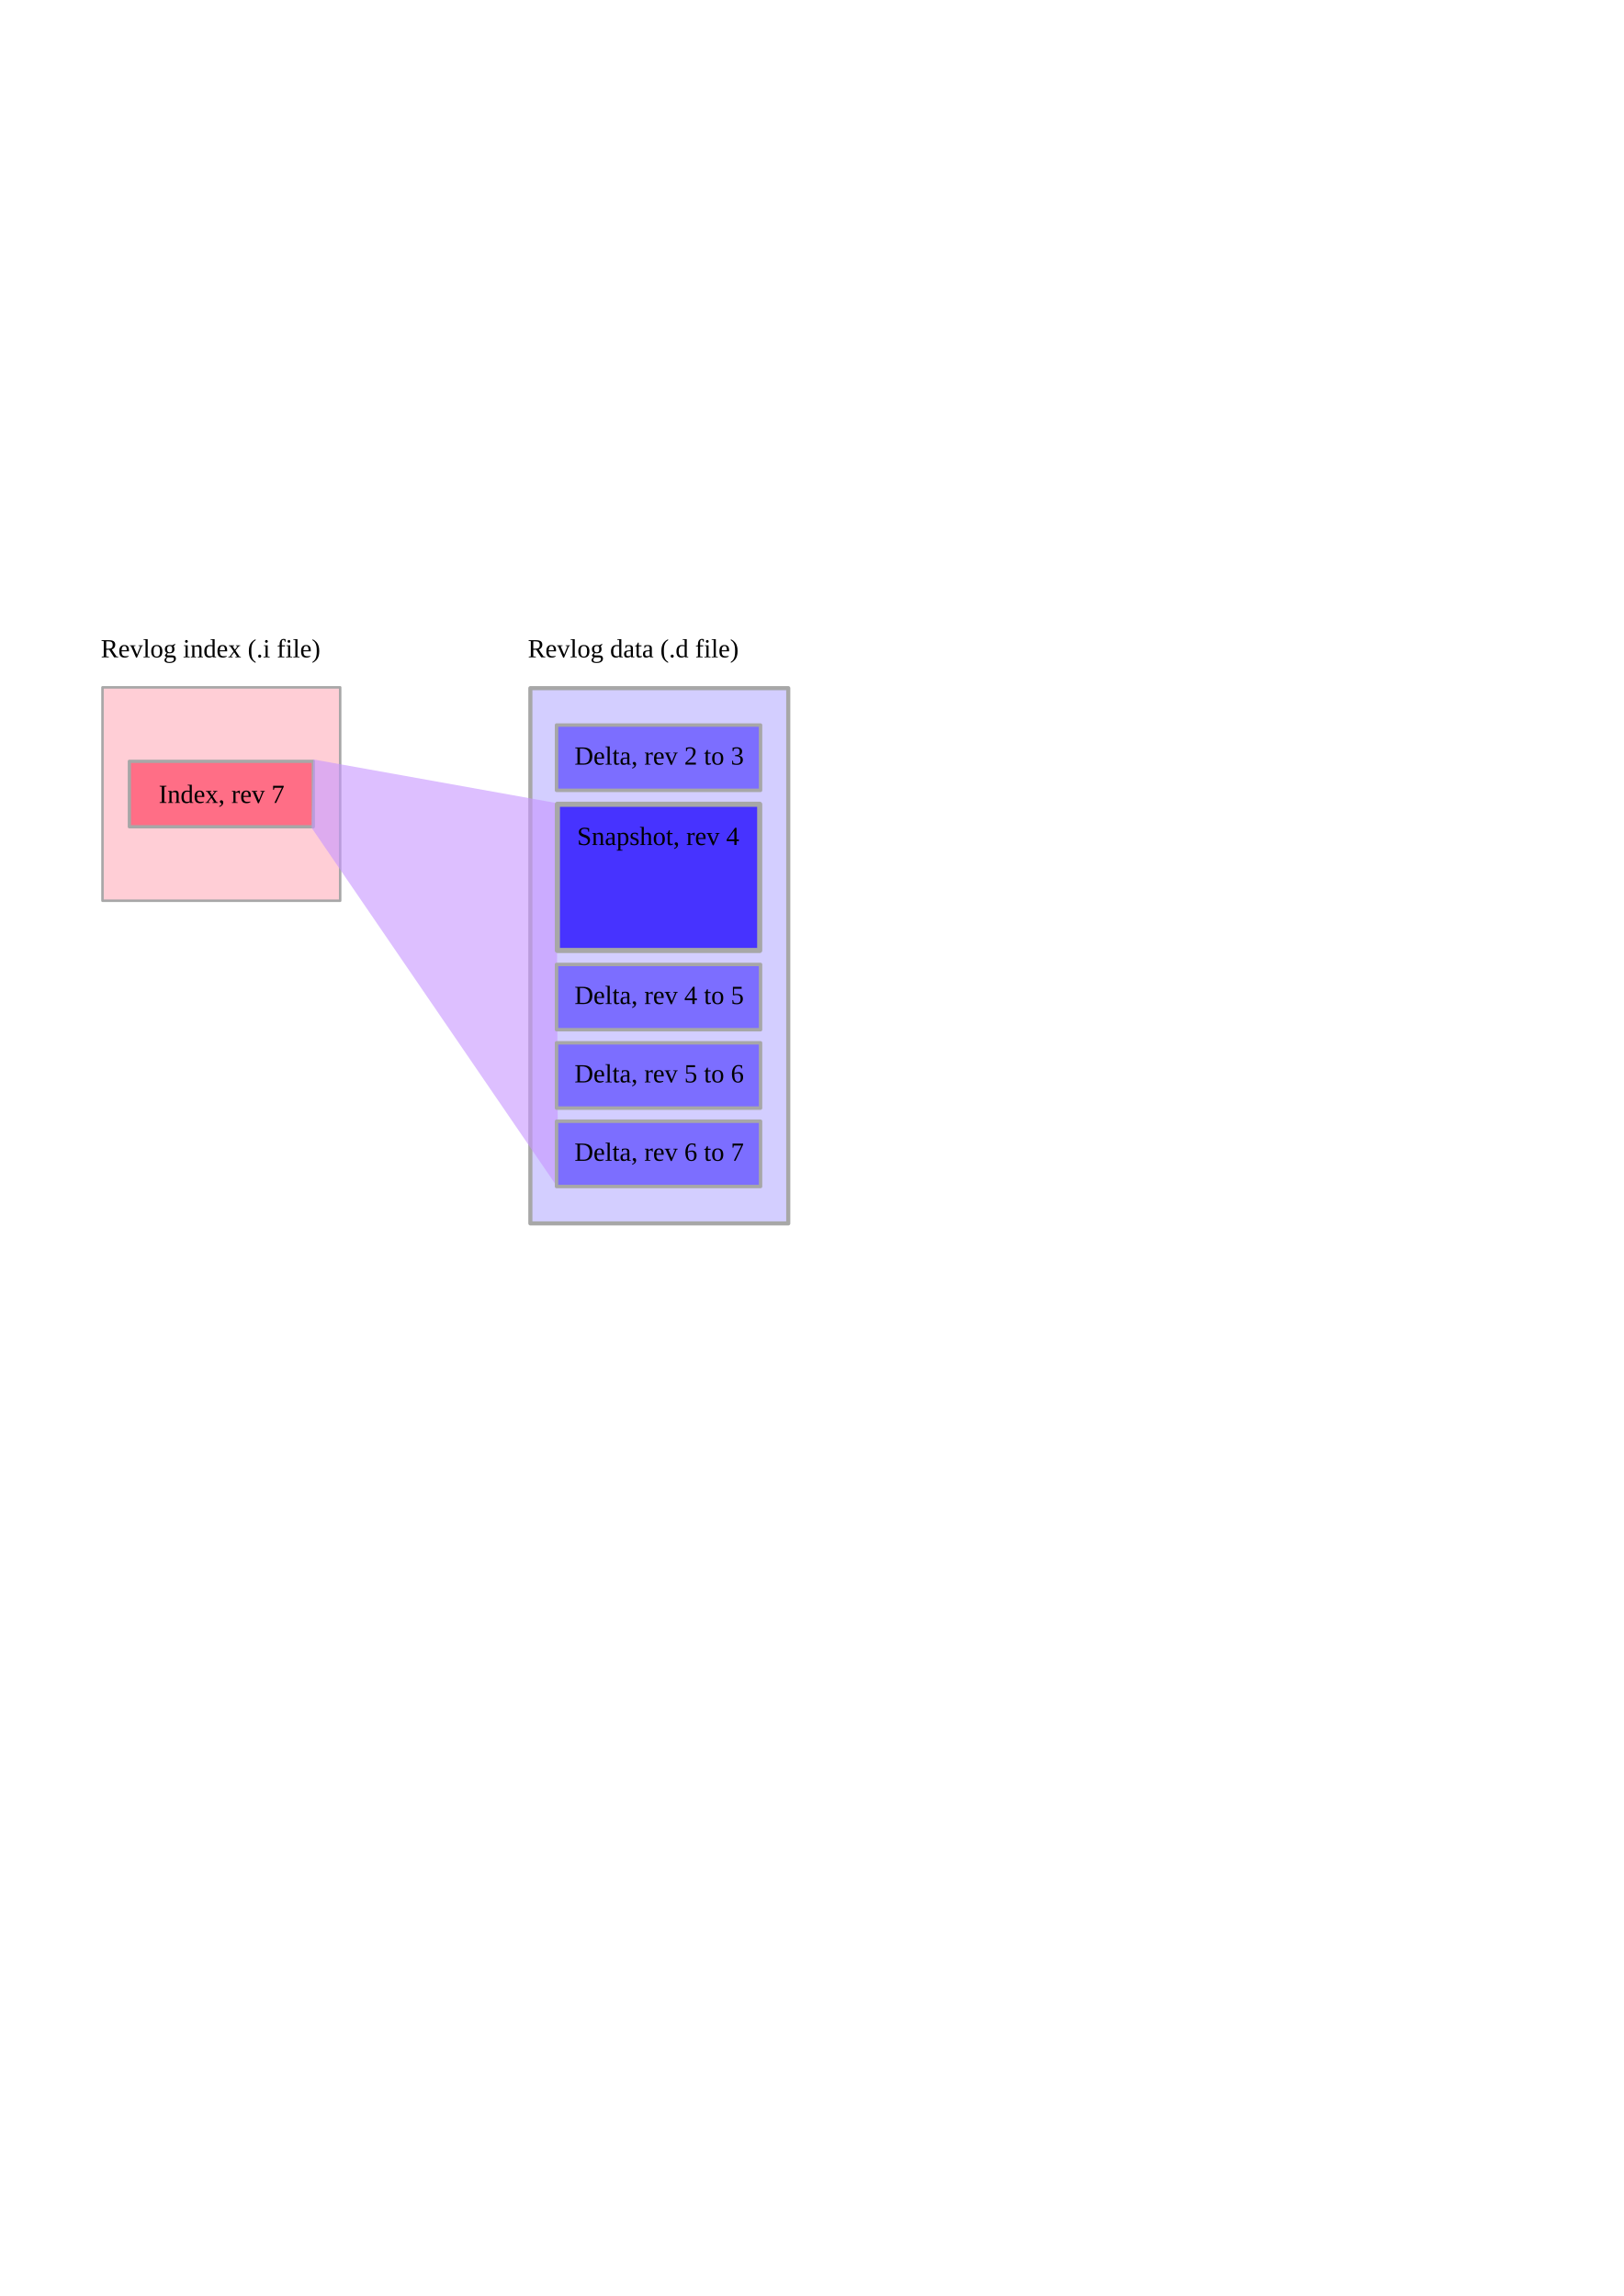
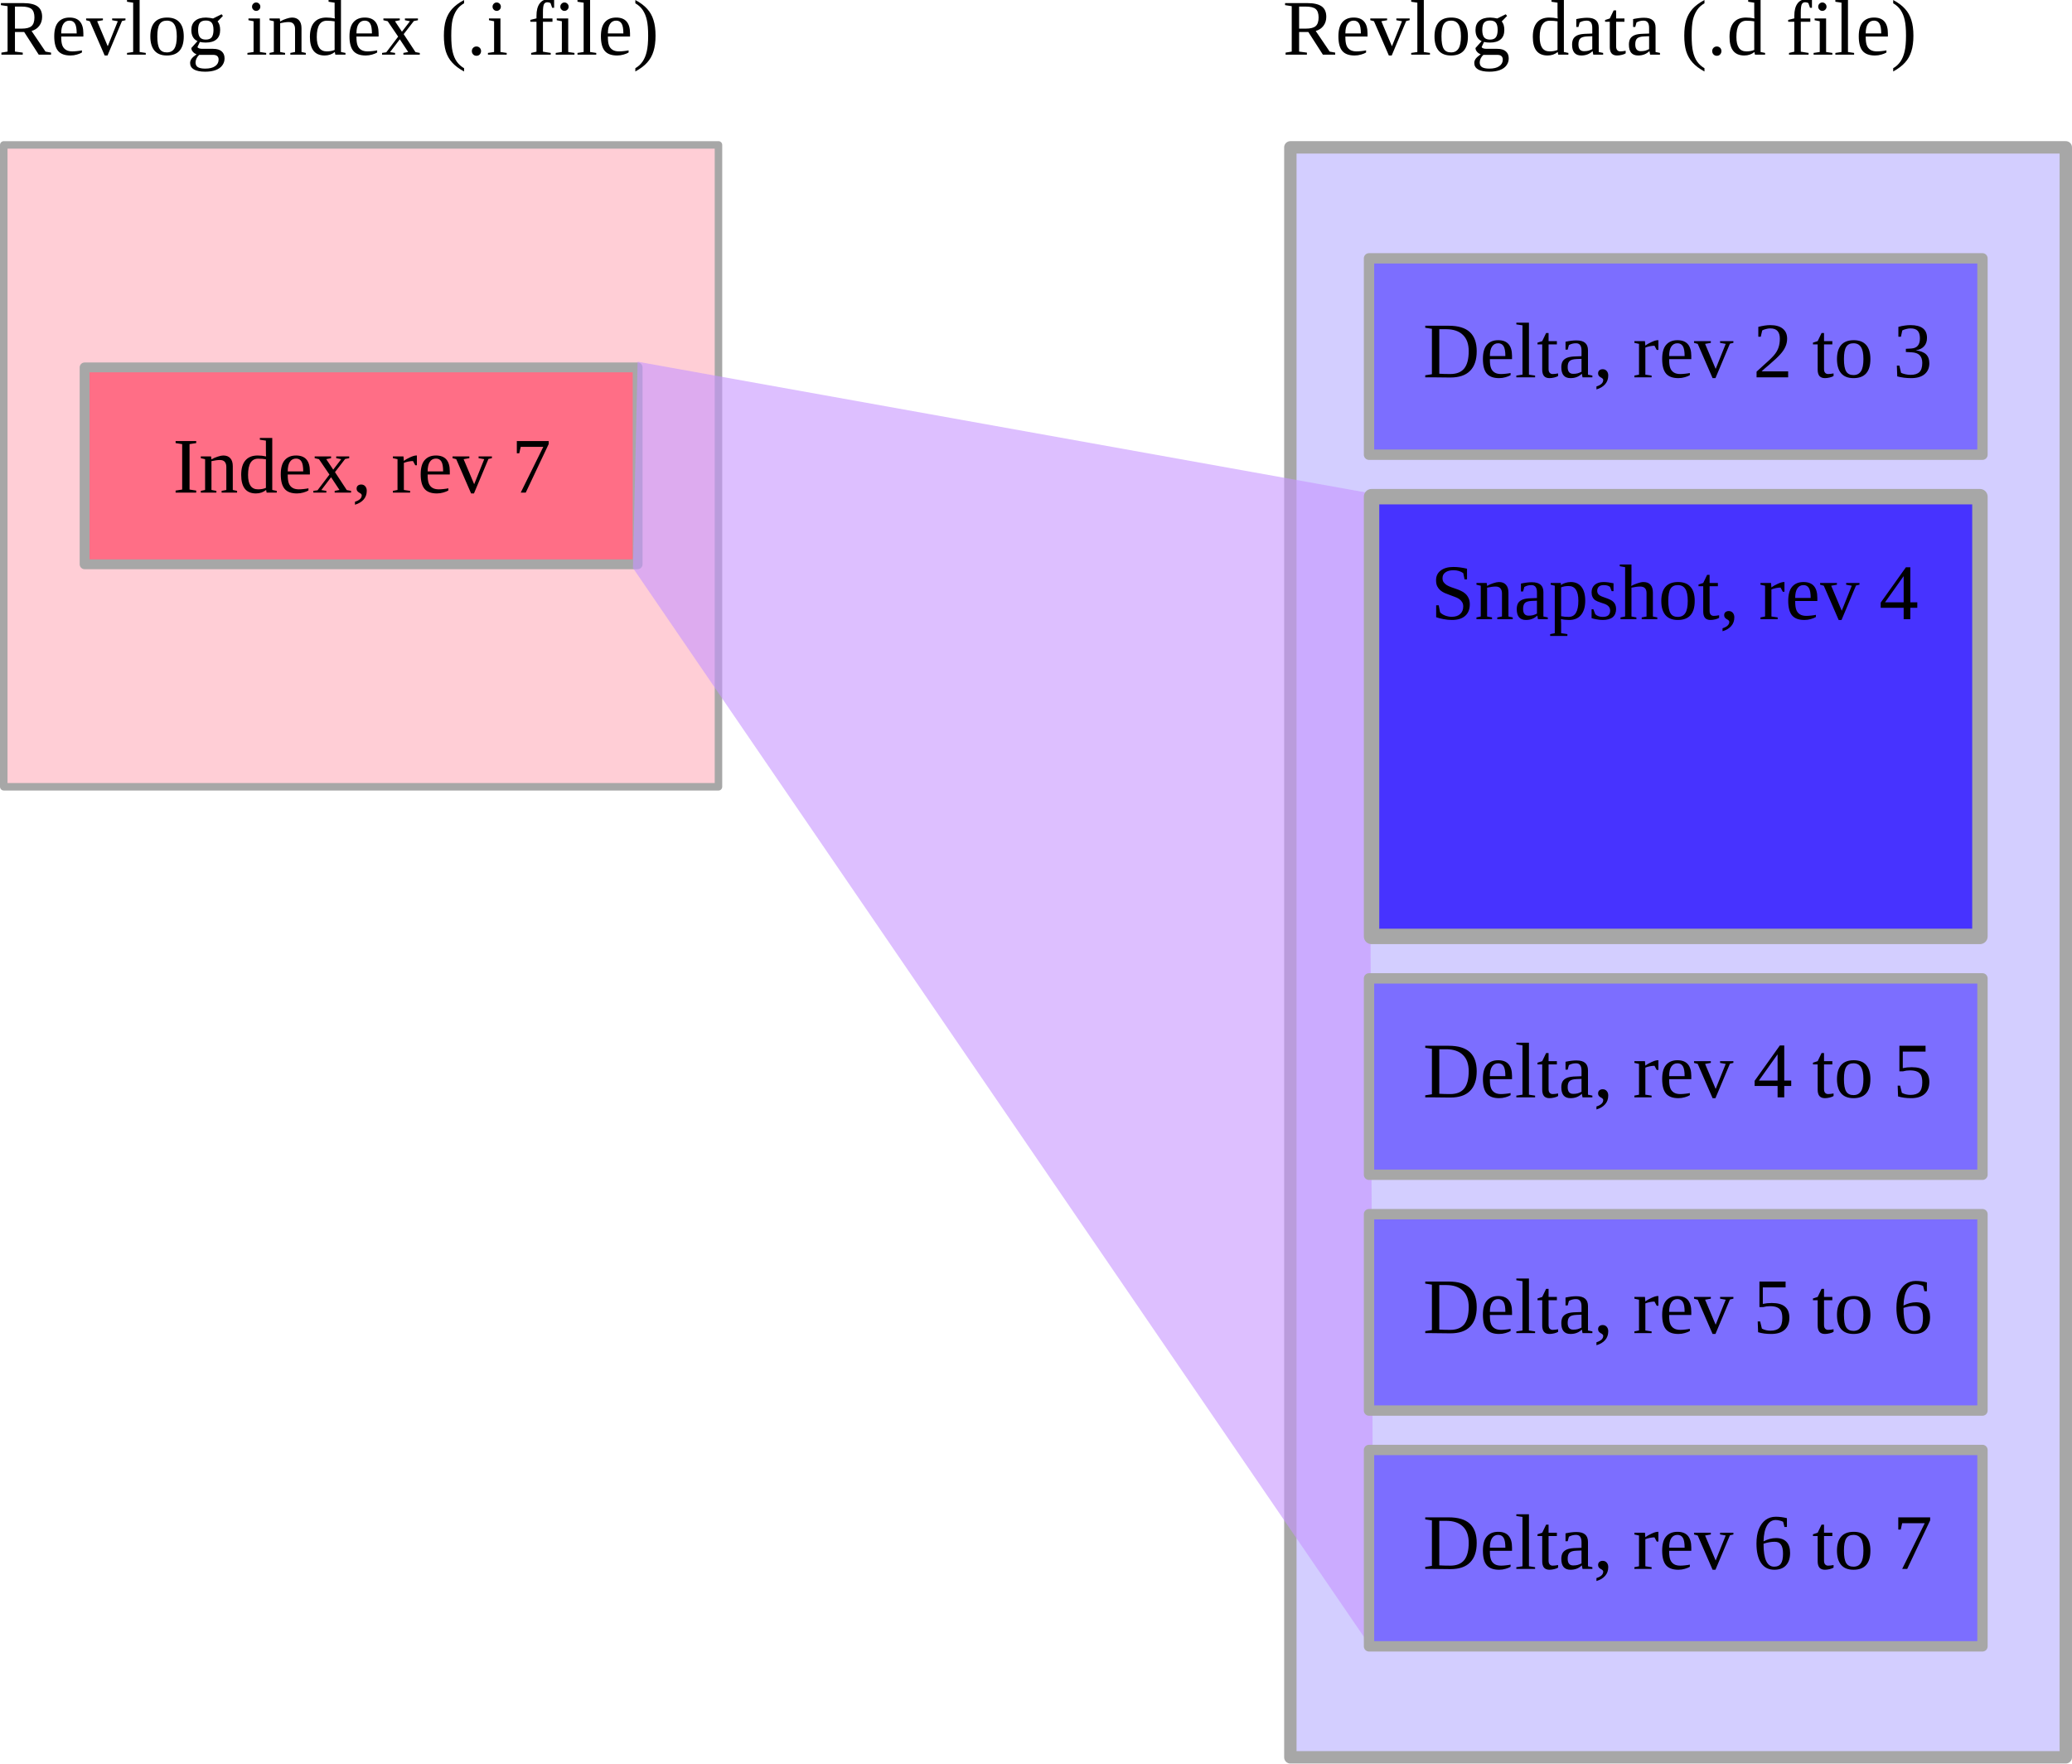
- <svg xmlns="http://www.w3.org/2000/svg" width="744.094" height="1052.362" id="svg2807">
+ <svg xmlns="http://www.w3.org/2000/svg" width="315.786" height="268.725" id="svg2807" version="1.1">
  <defs id="defs2809" />
-   <g id="layer1">
+   <g id="layer1" transform="translate(-46.39285,-292.9587)">
    <rect style="opacity:1;fill:#d3ceff;fill-opacity:1;stroke:#a7a7a7;stroke-width:1.888;stroke-linecap:round;stroke-linejoin:round;stroke-miterlimit:4;stroke-dasharray:none;stroke-dashoffset:0;stroke-opacity:1" id="rect2817" width="118.183" height="245.326" x="243.051" y="315.413" />
    <rect y="315.042" x="46.965" height="97.803" width="108.927" id="rect2815" style="fill:#ffced6;fill-opacity:1;stroke:#a7a7a7;stroke-width:1.144;stroke-linecap:round;stroke-linejoin:round;stroke-miterlimit:4;stroke-dasharray:none;stroke-dashoffset:0;stroke-opacity:1" />
    <g id="g3814">
      <rect y="348.943" x="59.286" height="30" width="84.286" id="rect2819" style="fill:#ff6e86;fill-opacity:1;stroke:#a7a7a7;stroke-width:1.5;stroke-linecap:round;stroke-linejoin:round;stroke-miterlimit:4;stroke-dasharray:none;stroke-dashoffset:0;stroke-opacity:1" ry="0" />
-       <text id="text2821" y="368.027" x="72.718" style="font-size:12px;font-style:normal;font-weight:normal;fill:black;fill-opacity:1;stroke:none;stroke-width:1px;stroke-linecap:butt;stroke-linejoin:miter;stroke-opacity:1;font-family:Times New Roman" xml:space="preserve">
-         <tspan y="368.027" x="72.718" id="tspan2823">Index, rev 7</tspan>
+       <text id="text2821" y="368.027" x="72.718" style="font-style:normal;font-weight:normal;line-height:0%;font-family:'Times New Roman';fill:#000000;fill-opacity:1;stroke:none;stroke-width:1px;stroke-linecap:butt;stroke-linejoin:miter;stroke-opacity:1" xml:space="preserve">
+         <tspan y="368.027" x="72.718" id="tspan2823" style="font-size:12px;line-height:1.25">Index, rev 7</tspan>
      </text>
    </g>
-     <text id="text3722" y="301.291" x="46.188" style="font-size:12px;font-style:normal;font-weight:normal;fill:black;fill-opacity:1;stroke:none;stroke-width:1px;stroke-linecap:butt;stroke-linejoin:miter;stroke-opacity:1;font-family:Times New Roman" xml:space="preserve">
-       <tspan y="301.291" x="46.188" id="tspan3724">Revlog index (.i file)</tspan>
+     <text id="text3722" y="301.291" x="46.188" style="font-style:normal;font-weight:normal;line-height:0%;font-family:'Times New Roman';fill:#000000;fill-opacity:1;stroke:none;stroke-width:1px;stroke-linecap:butt;stroke-linejoin:miter;stroke-opacity:1" xml:space="preserve">
+       <tspan y="301.291" x="46.188" id="tspan3724" style="font-size:12px;line-height:1.25">Revlog index (.i file)</tspan>
    </text>
-     <text id="text3726" y="301.291" x="241.902" style="font-size:12px;font-style:normal;font-weight:normal;fill:black;fill-opacity:1;stroke:none;stroke-width:1px;stroke-linecap:butt;stroke-linejoin:miter;stroke-opacity:1;font-family:Times New Roman" xml:space="preserve">
-       <tspan y="301.291" x="241.902" id="tspan3728">Revlog data (.d file)</tspan>
+     <text id="text3726" y="301.291" x="241.902" style="font-style:normal;font-weight:normal;line-height:0%;font-family:'Times New Roman';fill:#000000;fill-opacity:1;stroke:none;stroke-width:1px;stroke-linecap:butt;stroke-linejoin:miter;stroke-opacity:1" xml:space="preserve">
+       <tspan y="301.291" x="241.902" id="tspan3728" style="font-size:12px;line-height:1.25">Revlog data (.d file)</tspan>
    </text>
-     <path style="fill:#c695ff;fill-opacity:0.601;fill-rule:evenodd;stroke:none;stroke-width:1px;stroke-linecap:butt;stroke-linejoin:miter;stroke-opacity:1" d="M 143.571,348.076 L 255,368.076 L 255.714,544.505 L 142.857,379.505 L 143.571,348.076 z " id="path3839" />
+     <path style="fill:#c695ff;fill-opacity:0.601;fill-rule:evenodd;stroke:none;stroke-width:1px;stroke-linecap:butt;stroke-linejoin:miter;stroke-opacity:1" d="M 143.571,348.076 255,368.076 l 0.714,176.429 -112.857,-165 z" id="path3839" />
    <rect style="fill:#4733ff;fill-opacity:1;stroke:#a7a7a7;stroke-width:2.351;stroke-linecap:round;stroke-linejoin:round;stroke-miterlimit:4;stroke-dasharray:none;stroke-dashoffset:0;stroke-opacity:1" id="rect3752" width="92.72" height="67.006" x="255.426" y="368.643" />
-     <text xml:space="preserve" style="font-size:12px;font-style:normal;font-weight:normal;fill:black;fill-opacity:1;stroke:none;stroke-width:1px;stroke-linecap:butt;stroke-linejoin:miter;stroke-opacity:1;font-family:Times New Roman" x="264.459" y="387.301" id="text3754">
-       <tspan id="tspan3756" x="264.459" y="387.301">Snapshot, rev 4</tspan>
+     <text xml:space="preserve" style="font-style:normal;font-weight:normal;line-height:0%;font-family:'Times New Roman';fill:#000000;fill-opacity:1;stroke:none;stroke-width:1px;stroke-linecap:butt;stroke-linejoin:miter;stroke-opacity:1" x="264.459" y="387.301" id="text3754">
+       <tspan id="tspan3756" x="264.459" y="387.301" style="font-size:12px;line-height:1.25">Snapshot, rev 4</tspan>
    </text>
    <rect style="fill:#7c6eff;fill-opacity:1;stroke:#a7a7a7;stroke-width:1.578;stroke-linecap:round;stroke-linejoin:round;stroke-miterlimit:4;stroke-dasharray:none;stroke-dashoffset:0;stroke-opacity:1" id="rect3761" width="93.494" height="29.922" x="255.039" y="442.044" />
-     <text xml:space="preserve" style="font-size:12px;font-style:normal;font-weight:normal;fill:black;fill-opacity:1;stroke:none;stroke-width:1px;stroke-linecap:butt;stroke-linejoin:miter;stroke-opacity:1;font-family:Times New Roman" x="263.266" y="460.172" id="text3763">
-       <tspan id="tspan3765" x="263.266" y="460.172">Delta, rev 4 to 5</tspan>
+     <text xml:space="preserve" style="font-style:normal;font-weight:normal;line-height:0%;font-family:'Times New Roman';fill:#000000;fill-opacity:1;stroke:none;stroke-width:1px;stroke-linecap:butt;stroke-linejoin:miter;stroke-opacity:1" x="263.266" y="460.172" id="text3763">
+       <tspan id="tspan3765" x="263.266" y="460.172" style="font-size:12px;line-height:1.25">Delta, rev 4 to 5</tspan>
    </text>
    <rect style="fill:#7c6eff;fill-opacity:1;stroke:#a7a7a7;stroke-width:1.578;stroke-linecap:round;stroke-linejoin:round;stroke-miterlimit:4;stroke-dasharray:none;stroke-dashoffset:0;stroke-opacity:1" id="rect3774" width="93.494" height="29.922" x="255.039" y="477.975" />
-     <text xml:space="preserve" style="font-size:12px;font-style:normal;font-weight:normal;fill:black;fill-opacity:1;stroke:none;stroke-width:1px;stroke-linecap:butt;stroke-linejoin:miter;stroke-opacity:1;font-family:Times New Roman" x="263.266" y="496.103" id="text3776">
-       <tspan id="tspan3778" x="263.266" y="496.103">Delta, rev 5 to 6</tspan>
+     <text xml:space="preserve" style="font-style:normal;font-weight:normal;line-height:0%;font-family:'Times New Roman';fill:#000000;fill-opacity:1;stroke:none;stroke-width:1px;stroke-linecap:butt;stroke-linejoin:miter;stroke-opacity:1" x="263.266" y="496.103" id="text3776">
+       <tspan id="tspan3778" x="263.266" y="496.103" style="font-size:12px;line-height:1.25">Delta, rev 5 to 6</tspan>
    </text>
    <rect style="fill:#7c6eff;fill-opacity:1;stroke:#a7a7a7;stroke-width:1.578;stroke-linecap:round;stroke-linejoin:round;stroke-miterlimit:4;stroke-dasharray:none;stroke-dashoffset:0;stroke-opacity:1" id="rect3782" width="93.494" height="29.922" x="255.039" y="513.906" />
-     <text xml:space="preserve" style="font-size:12px;font-style:normal;font-weight:normal;fill:black;fill-opacity:1;stroke:none;stroke-width:1px;stroke-linecap:butt;stroke-linejoin:miter;stroke-opacity:1;font-family:Times New Roman" x="263.266" y="532.034" id="text3784">
-       <tspan id="tspan3786" x="263.266" y="532.034">Delta, rev 6 to 7</tspan>
+     <text xml:space="preserve" style="font-style:normal;font-weight:normal;line-height:0%;font-family:'Times New Roman';fill:#000000;fill-opacity:1;stroke:none;stroke-width:1px;stroke-linecap:butt;stroke-linejoin:miter;stroke-opacity:1" x="263.266" y="532.034" id="text3784">
+       <tspan id="tspan3786" x="263.266" y="532.034" style="font-size:12px;line-height:1.25">Delta, rev 6 to 7</tspan>
    </text>
    <rect style="fill:#7c6eff;fill-opacity:1;stroke:#a7a7a7;stroke-width:1.578;stroke-linecap:round;stroke-linejoin:round;stroke-miterlimit:4;stroke-dasharray:none;stroke-dashoffset:0;stroke-opacity:1" id="rect3889" width="93.494" height="29.922" x="255.039" y="332.325" />
-     <text xml:space="preserve" style="font-size:12px;font-style:normal;font-weight:normal;fill:black;fill-opacity:1;stroke:none;stroke-width:1px;stroke-linecap:butt;stroke-linejoin:miter;stroke-opacity:1;font-family:Times New Roman" x="263.266" y="350.453" id="text3891">
-       <tspan id="tspan3893" x="263.266" y="350.453">Delta, rev 2 to 3</tspan>
+     <text xml:space="preserve" style="font-style:normal;font-weight:normal;line-height:0%;font-family:'Times New Roman';fill:#000000;fill-opacity:1;stroke:none;stroke-width:1px;stroke-linecap:butt;stroke-linejoin:miter;stroke-opacity:1" x="263.266" y="350.453" id="text3891">
+       <tspan id="tspan3893" x="263.266" y="350.453" style="font-size:12px;line-height:1.25">Delta, rev 2 to 3</tspan>
    </text>
  </g>
</svg>
